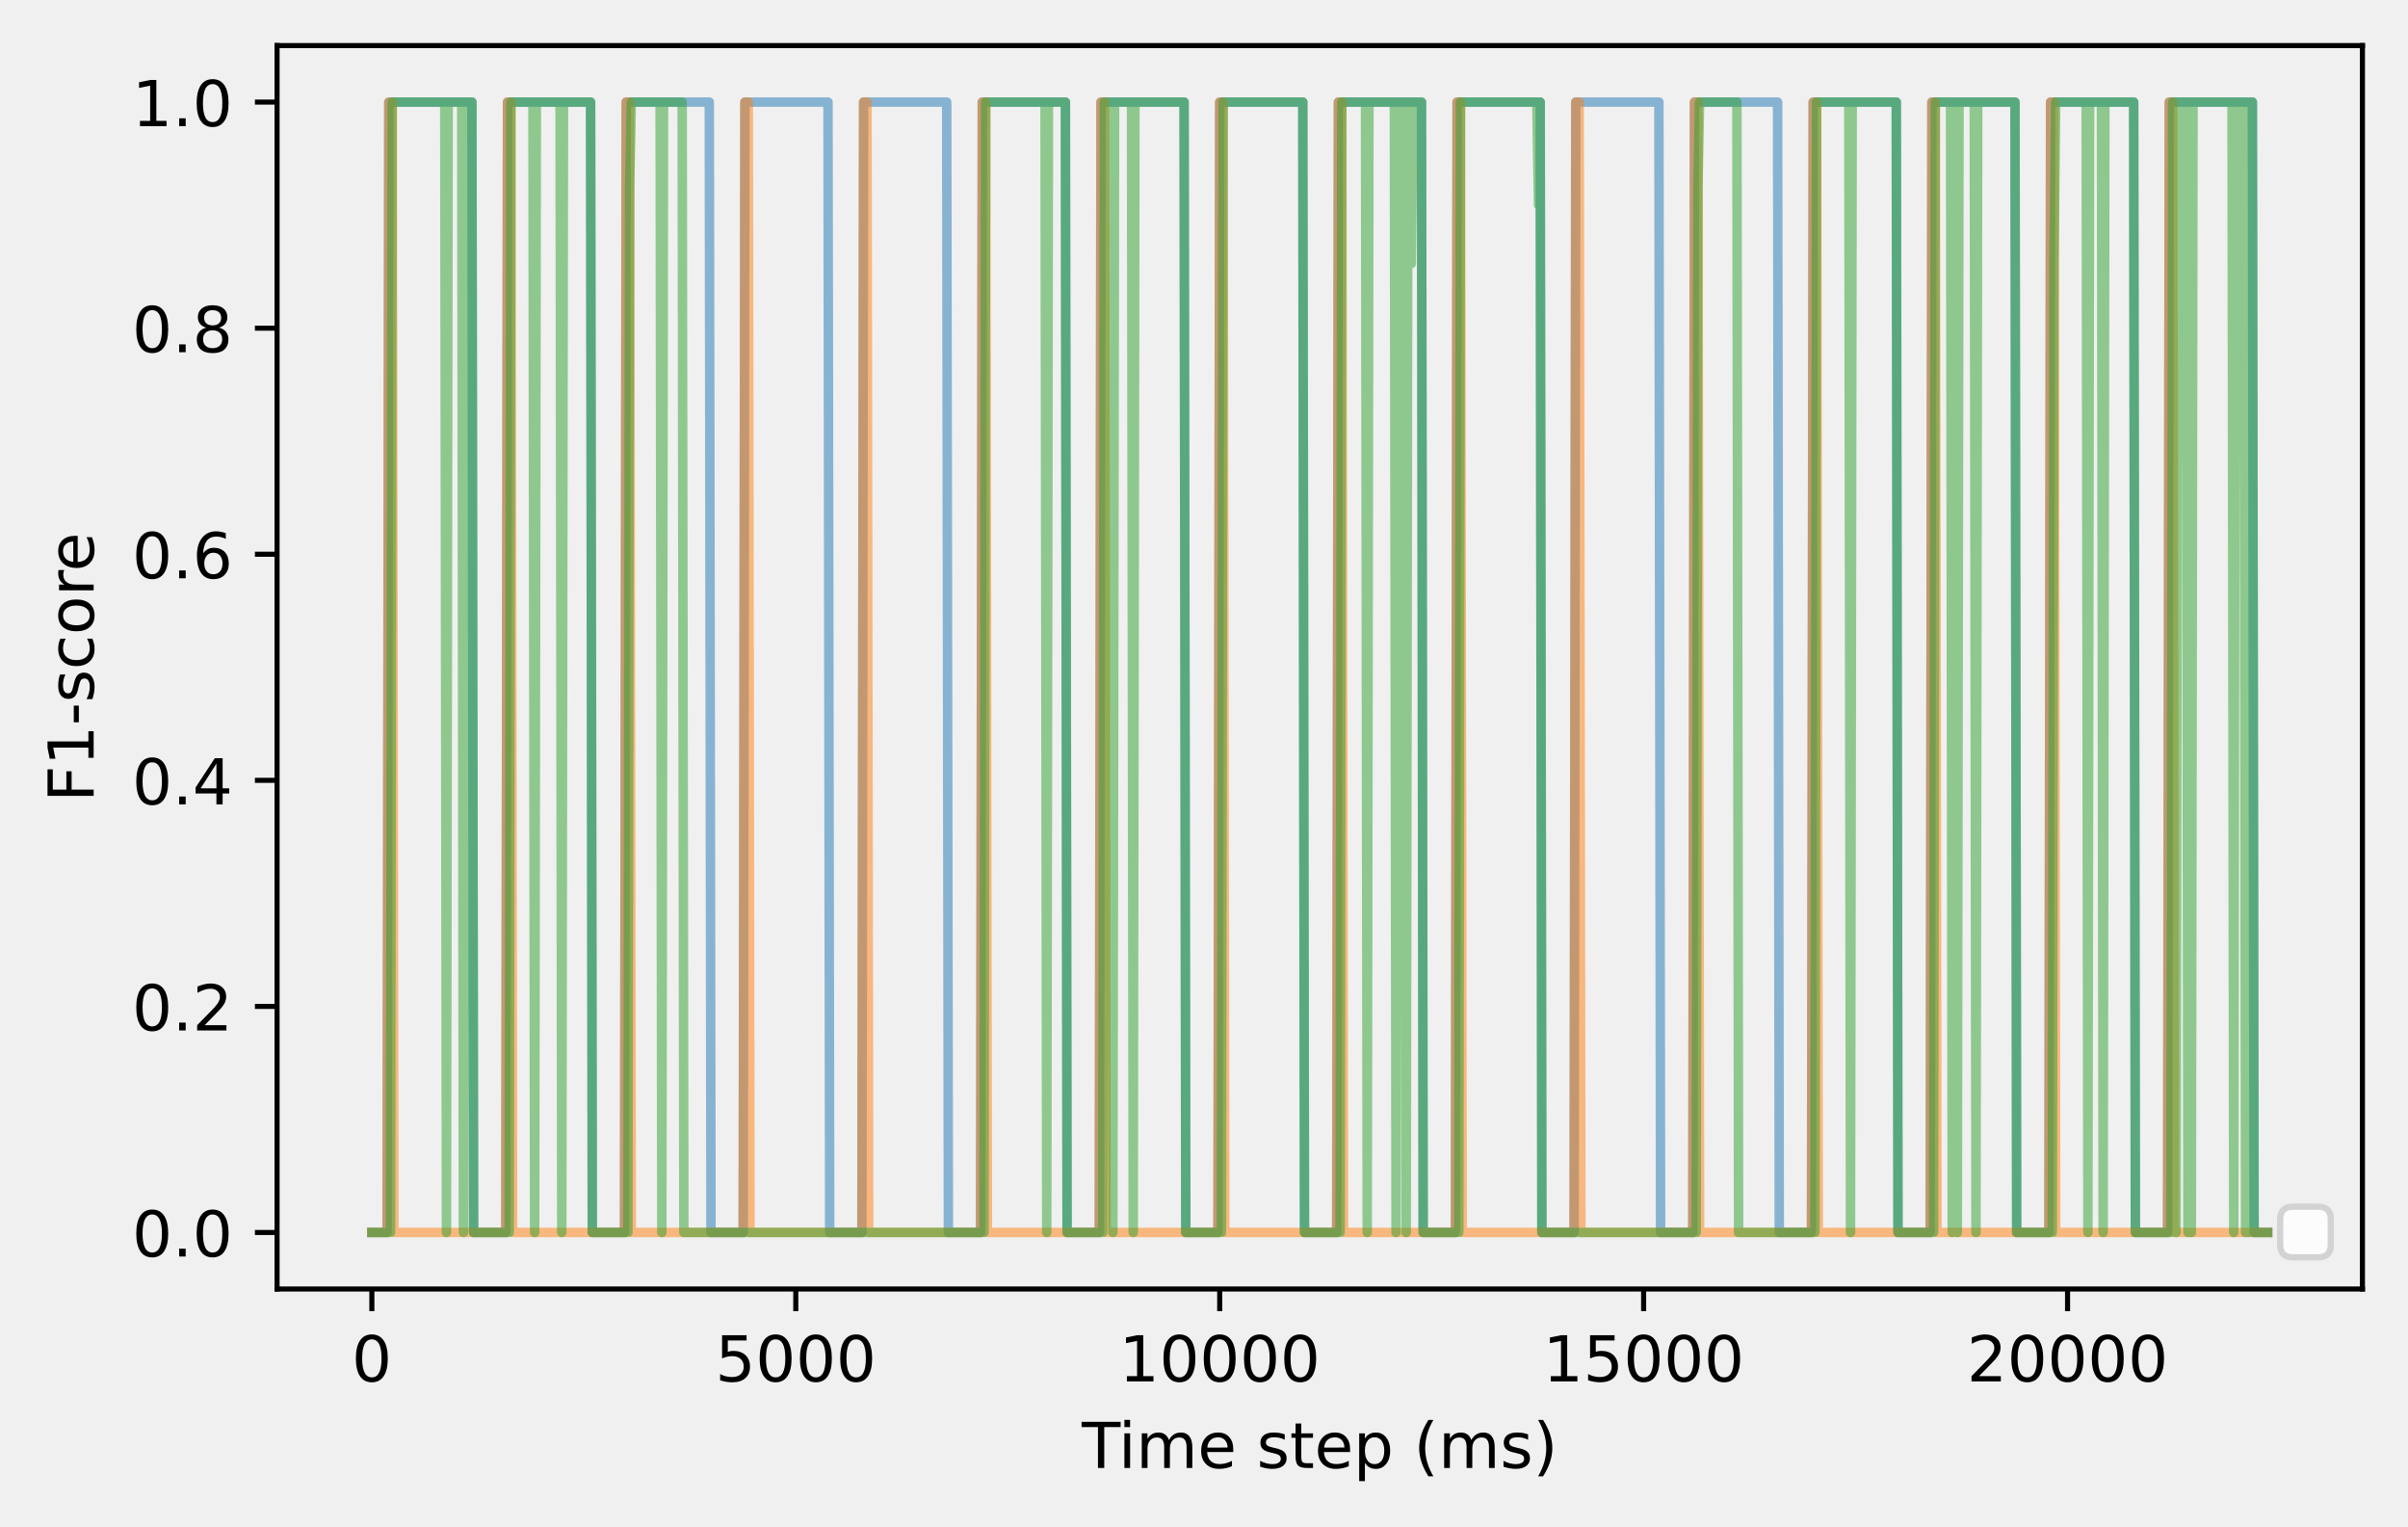
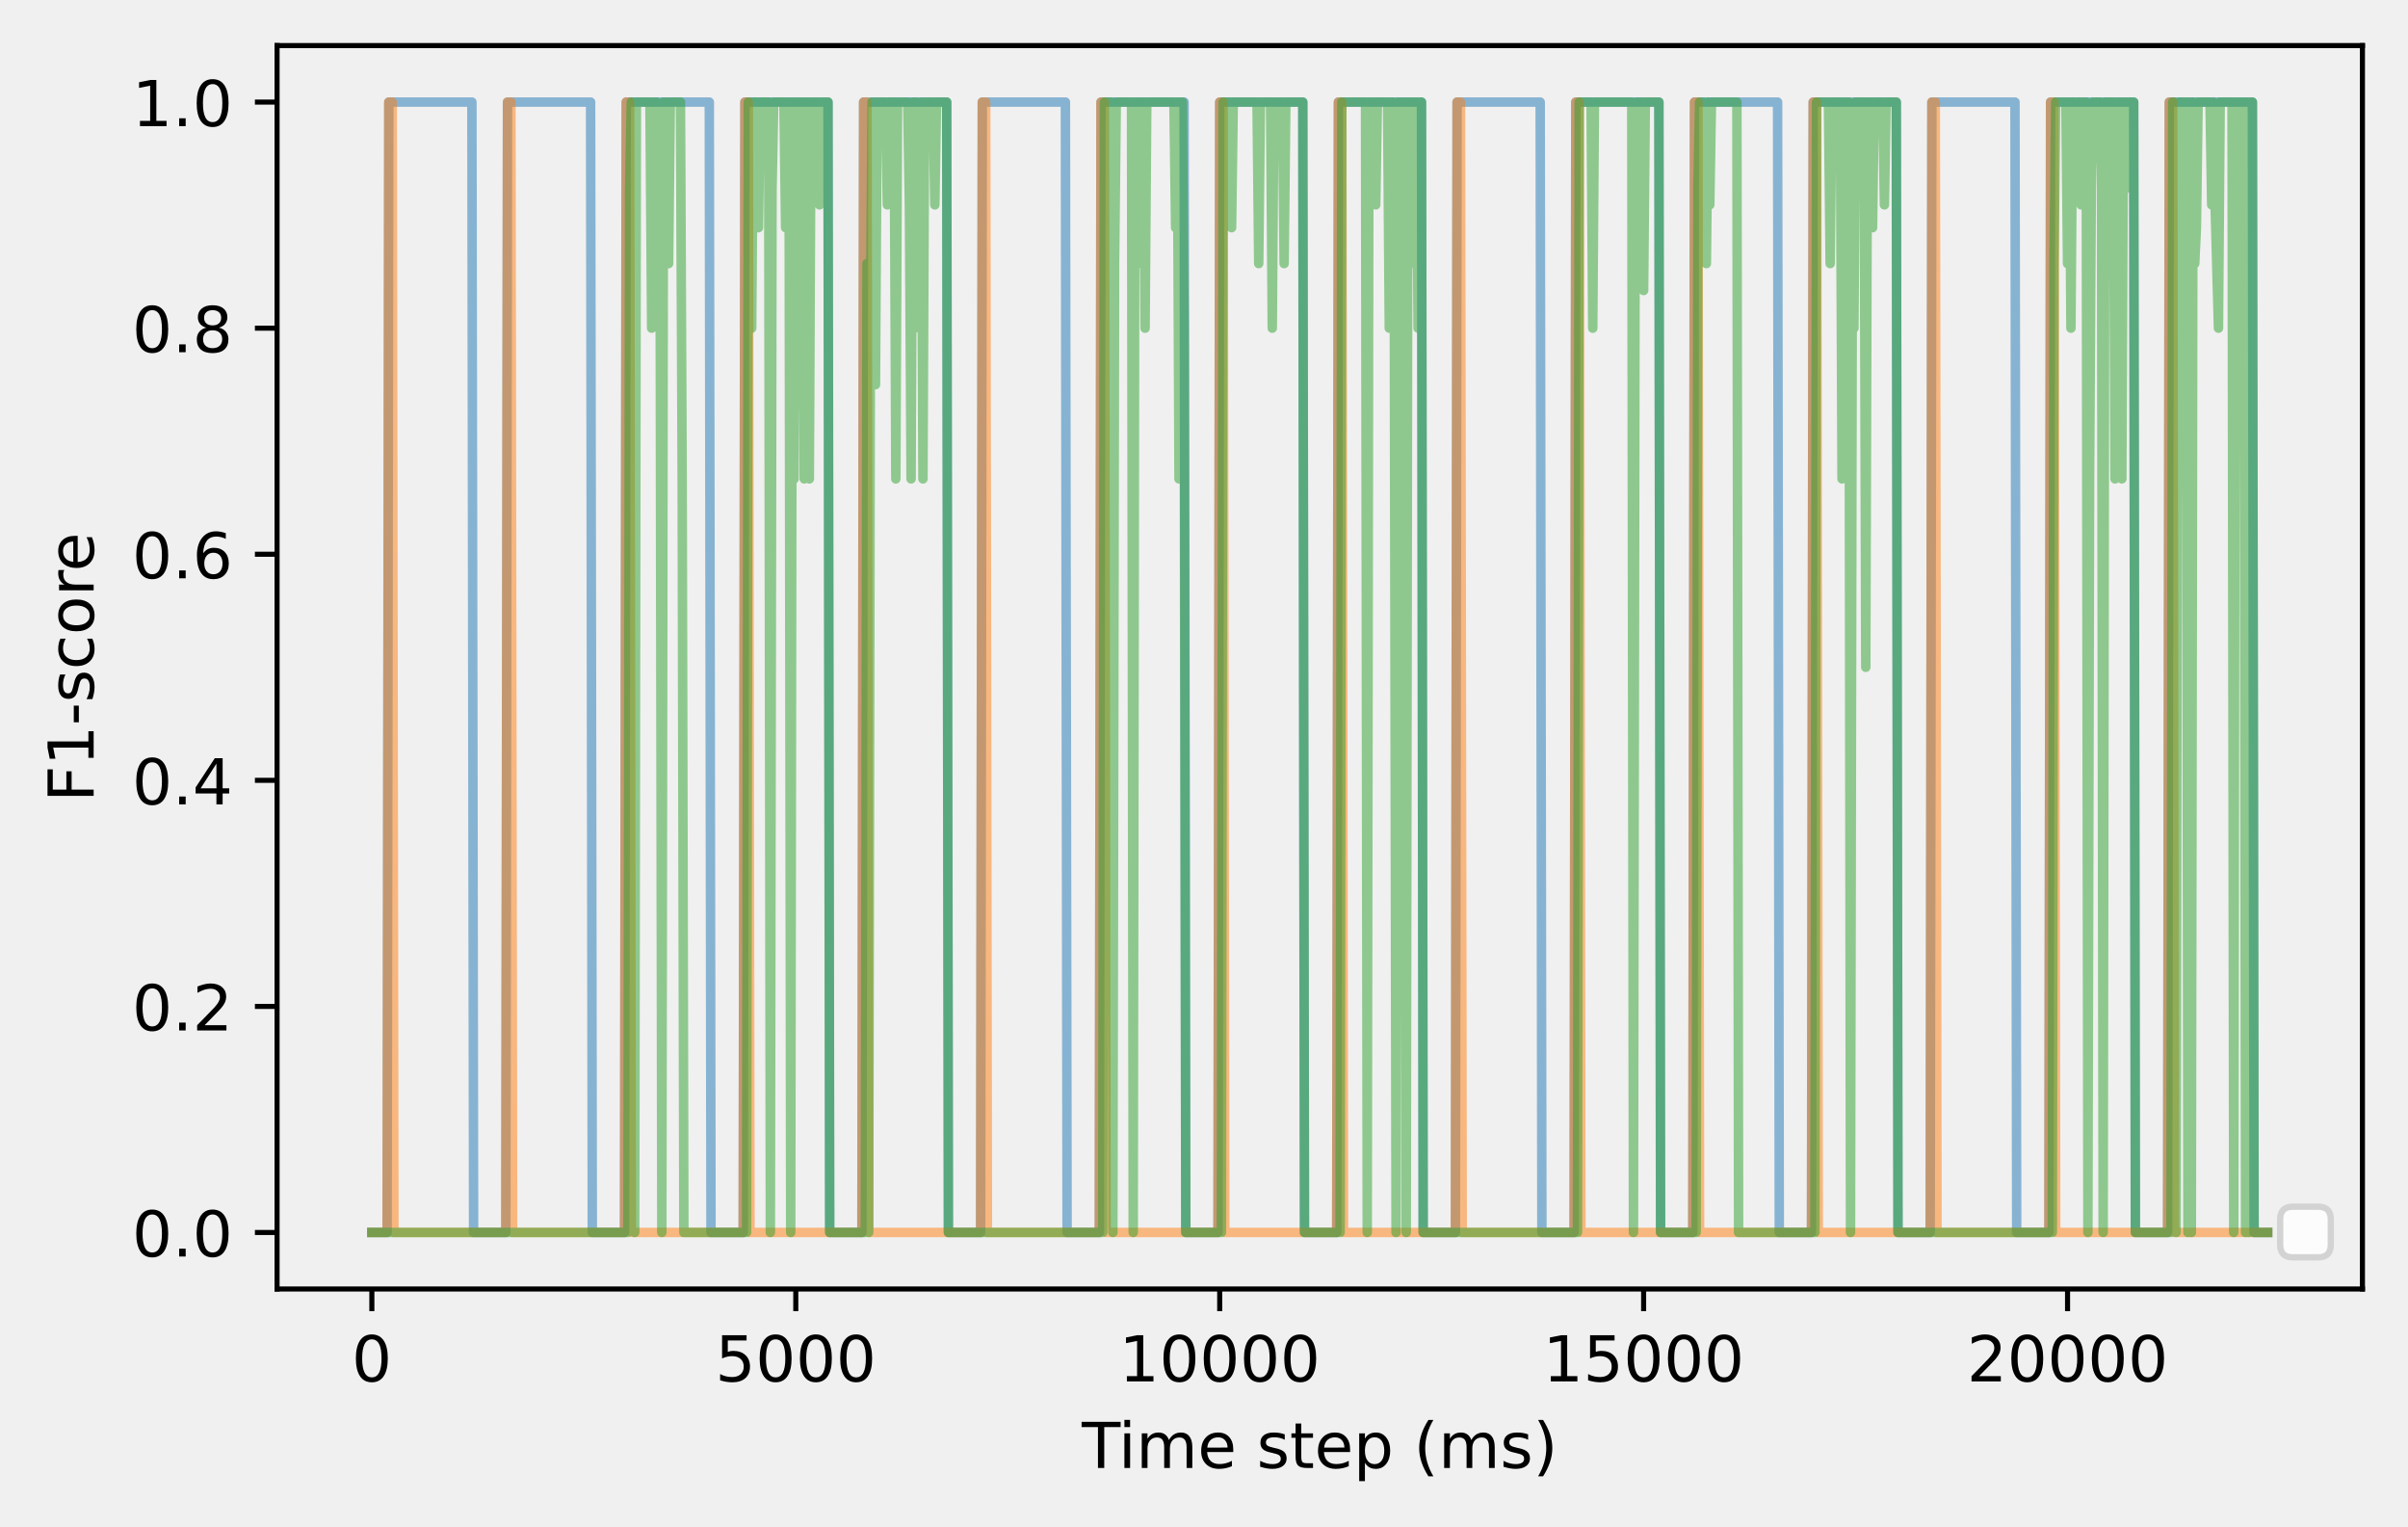
<svg xmlns="http://www.w3.org/2000/svg" xmlns:xlink="http://www.w3.org/1999/xlink" width="380.509pt" height="241.197pt" viewBox="0 0 380.509 241.197" version="1.1">
  <defs>
    <style type="text/css">*{stroke-linejoin: round; stroke-linecap: butt}</style>
  </defs>
  <g id="figure_1">
    <g id="patch_1">
      <path d="M 0 241.197  L 380.509 241.197  L 380.509 0  L 0 0  L 0 241.197  z " style="fill: none" />
    </g>
    <g id="axes_1">
      <g id="patch_2">
        <path d="M 43.781 203.641  L 373.309 203.641  L 373.309 7.2  L 43.781 7.2  L 43.781 203.641  z " style="fill: none" />
      </g>
      <g id="matplotlib.axis_1">
        <g id="xtick_1">
          <g id="line2d_1">
            <defs>
-               <path id="me3b0ccae02" d="M 0 0  L 0 3.5  " style="stroke: #000000; stroke-width: 0.8" />
-             </defs>
-             <g>
-               <use xlink:href="#me3b0ccae02" x="58.76" y="203.641" style="stroke: #000000; stroke-width: 0.8" />
+               <path id="m29eff1b828" d="M 0 0  L 0 3.5  " style="stroke: #000000; stroke-width: 0.8" />
+             </defs>
+             <g>
+               <use xlink:href="#m29eff1b828" x="58.76" y="203.641" style="stroke: #000000; stroke-width: 0.8" />
            </g>
          </g>
          <g id="text_1">
            <g transform="translate(55.57852 218.2394) scale(0.1 -0.1)">
              <defs>
                <path id="DejaVuSans-30" d="M 2034 4250  Q 1547 4250 1301 3770  Q 1056 3291 1056 2328  Q 1056 1369 1301 889  Q 1547 409 2034 409  Q 2525 409 2770 889  Q 3016 1369 3016 2328  Q 3016 3291 2770 3770  Q 2525 4250 2034 4250  z M 2034 4750  Q 2819 4750 3233 4129  Q 3647 3509 3647 2328  Q 3647 1150 3233 529  Q 2819 -91 2034 -91  Q 1250 -91 836 529  Q 422 1150 422 2328  Q 422 3509 836 4129  Q 1250 4750 2034 4750  z " transform="scale(0.015625)" />
              </defs>
              <use xlink:href="#DejaVuSans-30" />
            </g>
          </g>
        </g>
        <g id="xtick_2">
          <g id="line2d_2">
            <g>
-               <use xlink:href="#me3b0ccae02" x="125.748" y="203.641" style="stroke: #000000; stroke-width: 0.8" />
+               <use xlink:href="#m29eff1b828" x="125.748" y="203.641" style="stroke: #000000; stroke-width: 0.8" />
            </g>
          </g>
          <g id="text_2">
            <g transform="translate(113.0228 218.2394) scale(0.1 -0.1)">
              <defs>
                <path id="DejaVuSans-35" d="M 691 4666  L 3169 4666  L 3169 4134  L 1269 4134  L 1269 2991  Q 1406 3038 1543 3061  Q 1681 3084 1819 3084  Q 2600 3084 3056 2656  Q 3513 2228 3513 1497  Q 3513 744 3044 326  Q 2575 -91 1722 -91  Q 1428 -91 1123 -41  Q 819 9 494 109  L 494 744  Q 775 591 1075 516  Q 1375 441 1709 441  Q 2250 441 2565 725  Q 2881 1009 2881 1497  Q 2881 1984 2565 2268  Q 2250 2553 1709 2553  Q 1456 2553 1204 2497  Q 953 2441 691 2322  L 691 4666  z " transform="scale(0.015625)" />
              </defs>
              <use xlink:href="#DejaVuSans-35" />
              <use xlink:href="#DejaVuSans-30" transform="translate(63.62305 0)" />
              <use xlink:href="#DejaVuSans-30" transform="translate(127.2461 0)" />
              <use xlink:href="#DejaVuSans-30" transform="translate(190.8691 0)" />
            </g>
          </g>
        </g>
        <g id="xtick_3">
          <g id="line2d_3">
            <g>
-               <use xlink:href="#me3b0ccae02" x="192.736" y="203.641" style="stroke: #000000; stroke-width: 0.8" />
+               <use xlink:href="#m29eff1b828" x="192.736" y="203.641" style="stroke: #000000; stroke-width: 0.8" />
            </g>
          </g>
          <g id="text_3">
            <g transform="translate(176.8296 218.2394) scale(0.1 -0.1)">
              <defs>
                <path id="DejaVuSans-31" d="M 794 531  L 1825 531  L 1825 4091  L 703 3866  L 703 4441  L 1819 4666  L 2450 4666  L 2450 531  L 3481 531  L 3481 0  L 794 0  L 794 531  z " transform="scale(0.015625)" />
              </defs>
              <use xlink:href="#DejaVuSans-31" />
              <use xlink:href="#DejaVuSans-30" transform="translate(63.62305 0)" />
              <use xlink:href="#DejaVuSans-30" transform="translate(127.2461 0)" />
              <use xlink:href="#DejaVuSans-30" transform="translate(190.8691 0)" />
              <use xlink:href="#DejaVuSans-30" transform="translate(254.4922 0)" />
            </g>
          </g>
        </g>
        <g id="xtick_4">
          <g id="line2d_4">
            <g>
-               <use xlink:href="#me3b0ccae02" x="259.724" y="203.641" style="stroke: #000000; stroke-width: 0.8" />
+               <use xlink:href="#m29eff1b828" x="259.724" y="203.641" style="stroke: #000000; stroke-width: 0.8" />
            </g>
          </g>
          <g id="text_4">
            <g transform="translate(243.8176 218.2394) scale(0.1 -0.1)">
              <use xlink:href="#DejaVuSans-31" />
              <use xlink:href="#DejaVuSans-35" transform="translate(63.62305 0)" />
              <use xlink:href="#DejaVuSans-30" transform="translate(127.2461 0)" />
              <use xlink:href="#DejaVuSans-30" transform="translate(190.8691 0)" />
              <use xlink:href="#DejaVuSans-30" transform="translate(254.4922 0)" />
            </g>
          </g>
        </g>
        <g id="xtick_5">
          <g id="line2d_5">
            <g>
-               <use xlink:href="#me3b0ccae02" x="326.712" y="203.641" style="stroke: #000000; stroke-width: 0.8" />
+               <use xlink:href="#m29eff1b828" x="326.712" y="203.641" style="stroke: #000000; stroke-width: 0.8" />
            </g>
          </g>
          <g id="text_5">
            <g transform="translate(310.8057 218.2394) scale(0.1 -0.1)">
              <defs>
                <path id="DejaVuSans-32" d="M 1228 531  L 3431 531  L 3431 0  L 469 0  L 469 531  Q 828 903 1448 1529  Q 2069 2156 2228 2338  Q 2531 2678 2651 2914  Q 2772 3150 2772 3378  Q 2772 3750 2511 3984  Q 2250 4219 1831 4219  Q 1534 4219 1204 4116  Q 875 4013 500 3803  L 500 4441  Q 881 4594 1212 4672  Q 1544 4750 1819 4750  Q 2544 4750 2975 4387  Q 3406 4025 3406 3419  Q 3406 3131 3298 2873  Q 3191 2616 2906 2266  Q 2828 2175 2409 1742  Q 1991 1309 1228 531  z " transform="scale(0.015625)" />
              </defs>
              <use xlink:href="#DejaVuSans-32" />
              <use xlink:href="#DejaVuSans-30" transform="translate(63.62305 0)" />
              <use xlink:href="#DejaVuSans-30" transform="translate(127.2461 0)" />
              <use xlink:href="#DejaVuSans-30" transform="translate(190.8691 0)" />
              <use xlink:href="#DejaVuSans-30" transform="translate(254.4922 0)" />
            </g>
          </g>
        </g>
        <g id="text_6">
          <g transform="translate(170.9411 231.9175) scale(0.1 -0.1)">
            <defs>
              <path id="DejaVuSans-54" d="M -19 4666  L 3928 4666  L 3928 4134  L 2272 4134  L 2272 0  L 1638 0  L 1638 4134  L -19 4134  L -19 4666  z " transform="scale(0.015625)" />
              <path id="DejaVuSans-69" d="M 603 3500  L 1178 3500  L 1178 0  L 603 0  L 603 3500  z M 603 4863  L 1178 4863  L 1178 4134  L 603 4134  L 603 4863  z " transform="scale(0.015625)" />
              <path id="DejaVuSans-6d" d="M 3328 2828  Q 3544 3216 3844 3400  Q 4144 3584 4550 3584  Q 5097 3584 5394 3201  Q 5691 2819 5691 2113  L 5691 0  L 5113 0  L 5113 2094  Q 5113 2597 4934 2840  Q 4756 3084 4391 3084  Q 3944 3084 3684 2787  Q 3425 2491 3425 1978  L 3425 0  L 2847 0  L 2847 2094  Q 2847 2600 2669 2842  Q 2491 3084 2119 3084  Q 1678 3084 1418 2786  Q 1159 2488 1159 1978  L 1159 0  L 581 0  L 581 3500  L 1159 3500  L 1159 2956  Q 1356 3278 1631 3431  Q 1906 3584 2284 3584  Q 2666 3584 2933 3390  Q 3200 3197 3328 2828  z " transform="scale(0.015625)" />
              <path id="DejaVuSans-65" d="M 3597 1894  L 3597 1613  L 953 1613  Q 991 1019 1311 708  Q 1631 397 2203 397  Q 2534 397 2845 478  Q 3156 559 3463 722  L 3463 178  Q 3153 47 2828 -22  Q 2503 -91 2169 -91  Q 1331 -91 842 396  Q 353 884 353 1716  Q 353 2575 817 3079  Q 1281 3584 2069 3584  Q 2775 3584 3186 3129  Q 3597 2675 3597 1894  z M 3022 2063  Q 3016 2534 2758 2815  Q 2500 3097 2075 3097  Q 1594 3097 1305 2825  Q 1016 2553 972 2059  L 3022 2063  z " transform="scale(0.015625)" />
              <path id="DejaVuSans-20" transform="scale(0.015625)" />
              <path id="DejaVuSans-73" d="M 2834 3397  L 2834 2853  Q 2591 2978 2328 3040  Q 2066 3103 1784 3103  Q 1356 3103 1142 2972  Q 928 2841 928 2578  Q 928 2378 1081 2264  Q 1234 2150 1697 2047  L 1894 2003  Q 2506 1872 2764 1633  Q 3022 1394 3022 966  Q 3022 478 2636 193  Q 2250 -91 1575 -91  Q 1294 -91 989 -36  Q 684 19 347 128  L 347 722  Q 666 556 975 473  Q 1284 391 1588 391  Q 1994 391 2212 530  Q 2431 669 2431 922  Q 2431 1156 2273 1281  Q 2116 1406 1581 1522  L 1381 1569  Q 847 1681 609 1914  Q 372 2147 372 2553  Q 372 3047 722 3315  Q 1072 3584 1716 3584  Q 2034 3584 2315 3537  Q 2597 3491 2834 3397  z " transform="scale(0.015625)" />
              <path id="DejaVuSans-74" d="M 1172 4494  L 1172 3500  L 2356 3500  L 2356 3053  L 1172 3053  L 1172 1153  Q 1172 725 1289 603  Q 1406 481 1766 481  L 2356 481  L 2356 0  L 1766 0  Q 1100 0 847 248  Q 594 497 594 1153  L 594 3053  L 172 3053  L 172 3500  L 594 3500  L 594 4494  L 1172 4494  z " transform="scale(0.015625)" />
              <path id="DejaVuSans-70" d="M 1159 525  L 1159 -1331  L 581 -1331  L 581 3500  L 1159 3500  L 1159 2969  Q 1341 3281 1617 3432  Q 1894 3584 2278 3584  Q 2916 3584 3314 3078  Q 3713 2572 3713 1747  Q 3713 922 3314 415  Q 2916 -91 2278 -91  Q 1894 -91 1617 61  Q 1341 213 1159 525  z M 3116 1747  Q 3116 2381 2855 2742  Q 2594 3103 2138 3103  Q 1681 3103 1420 2742  Q 1159 2381 1159 1747  Q 1159 1113 1420 752  Q 1681 391 2138 391  Q 2594 391 2855 752  Q 3116 1113 3116 1747  z " transform="scale(0.015625)" />
              <path id="DejaVuSans-28" d="M 1984 4856  Q 1566 4138 1362 3434  Q 1159 2731 1159 2009  Q 1159 1288 1364 580  Q 1569 -128 1984 -844  L 1484 -844  Q 1016 -109 783 600  Q 550 1309 550 2009  Q 550 2706 781 3412  Q 1013 4119 1484 4856  L 1984 4856  z " transform="scale(0.015625)" />
              <path id="DejaVuSans-29" d="M 513 4856  L 1013 4856  Q 1481 4119 1714 3412  Q 1947 2706 1947 2009  Q 1947 1309 1714 600  Q 1481 -109 1013 -844  L 513 -844  Q 928 -128 1133 580  Q 1338 1288 1338 2009  Q 1338 2731 1133 3434  Q 928 4138 513 4856  z " transform="scale(0.015625)" />
            </defs>
            <use xlink:href="#DejaVuSans-54" />
            <use xlink:href="#DejaVuSans-69" transform="translate(57.95898 0)" />
            <use xlink:href="#DejaVuSans-6d" transform="translate(85.74219 0)" />
            <use xlink:href="#DejaVuSans-65" transform="translate(183.1543 0)" />
            <use xlink:href="#DejaVuSans-20" transform="translate(244.6777 0)" />
            <use xlink:href="#DejaVuSans-73" transform="translate(276.4648 0)" />
            <use xlink:href="#DejaVuSans-74" transform="translate(328.5645 0)" />
            <use xlink:href="#DejaVuSans-65" transform="translate(367.7734 0)" />
            <use xlink:href="#DejaVuSans-70" transform="translate(429.2969 0)" />
            <use xlink:href="#DejaVuSans-20" transform="translate(492.7734 0)" />
            <use xlink:href="#DejaVuSans-28" transform="translate(524.5605 0)" />
            <use xlink:href="#DejaVuSans-6d" transform="translate(563.5742 0)" />
            <use xlink:href="#DejaVuSans-73" transform="translate(660.9863 0)" />
            <use xlink:href="#DejaVuSans-29" transform="translate(713.0859 0)" />
          </g>
        </g>
      </g>
      <g id="matplotlib.axis_2">
        <g id="ytick_1">
          <g id="line2d_6">
            <defs>
-               <path id="m2c8069a65f" d="M 0 0  L -3.5 0  " style="stroke: #000000; stroke-width: 0.8" />
-             </defs>
-             <g>
-               <use xlink:href="#m2c8069a65f" x="43.781" y="194.712" style="stroke: #000000; stroke-width: 0.8" />
+               <path id="m947a401675" d="M 0 0  L -3.5 0  " style="stroke: #000000; stroke-width: 0.8" />
+             </defs>
+             <g>
+               <use xlink:href="#m947a401675" x="43.781" y="194.712" style="stroke: #000000; stroke-width: 0.8" />
            </g>
          </g>
          <g id="text_7">
            <g transform="translate(20.87813 198.511) scale(0.1 -0.1)">
              <defs>
                <path id="DejaVuSans-2e" d="M 684 794  L 1344 794  L 1344 0  L 684 0  L 684 794  z " transform="scale(0.015625)" />
              </defs>
              <use xlink:href="#DejaVuSans-30" />
              <use xlink:href="#DejaVuSans-2e" transform="translate(63.62305 0)" />
              <use xlink:href="#DejaVuSans-30" transform="translate(95.41016 0)" />
            </g>
          </g>
        </g>
        <g id="ytick_2">
          <g id="line2d_7">
            <g>
-               <use xlink:href="#m2c8069a65f" x="43.781" y="158.995" style="stroke: #000000; stroke-width: 0.8" />
+               <use xlink:href="#m947a401675" x="43.781" y="158.995" style="stroke: #000000; stroke-width: 0.8" />
            </g>
          </g>
          <g id="text_8">
            <g transform="translate(20.87813 162.7945) scale(0.1 -0.1)">
              <use xlink:href="#DejaVuSans-30" />
              <use xlink:href="#DejaVuSans-2e" transform="translate(63.62305 0)" />
              <use xlink:href="#DejaVuSans-32" transform="translate(95.41016 0)" />
            </g>
          </g>
        </g>
        <g id="ytick_3">
          <g id="line2d_8">
            <g>
-               <use xlink:href="#m2c8069a65f" x="43.781" y="123.279" style="stroke: #000000; stroke-width: 0.8" />
+               <use xlink:href="#m947a401675" x="43.781" y="123.279" style="stroke: #000000; stroke-width: 0.8" />
            </g>
          </g>
          <g id="text_9">
            <g transform="translate(20.87813 127.078) scale(0.1 -0.1)">
              <defs>
                <path id="DejaVuSans-34" d="M 2419 4116  L 825 1625  L 2419 1625  L 2419 4116  z M 2253 4666  L 3047 4666  L 3047 1625  L 3713 1625  L 3713 1100  L 3047 1100  L 3047 0  L 2419 0  L 2419 1100  L 313 1100  L 313 1709  L 2253 4666  z " transform="scale(0.015625)" />
              </defs>
              <use xlink:href="#DejaVuSans-30" />
              <use xlink:href="#DejaVuSans-2e" transform="translate(63.62305 0)" />
              <use xlink:href="#DejaVuSans-34" transform="translate(95.41016 0)" />
            </g>
          </g>
        </g>
        <g id="ytick_4">
          <g id="line2d_9">
            <g>
-               <use xlink:href="#m2c8069a65f" x="43.781" y="87.562" style="stroke: #000000; stroke-width: 0.8" />
+               <use xlink:href="#m947a401675" x="43.781" y="87.562" style="stroke: #000000; stroke-width: 0.8" />
            </g>
          </g>
          <g id="text_10">
            <g transform="translate(20.87813 91.36142) scale(0.1 -0.1)">
              <defs>
                <path id="DejaVuSans-36" d="M 2113 2584  Q 1688 2584 1439 2293  Q 1191 2003 1191 1497  Q 1191 994 1439 701  Q 1688 409 2113 409  Q 2538 409 2786 701  Q 3034 994 3034 1497  Q 3034 2003 2786 2293  Q 2538 2584 2113 2584  z M 3366 4563  L 3366 3988  Q 3128 4100 2886 4159  Q 2644 4219 2406 4219  Q 1781 4219 1451 3797  Q 1122 3375 1075 2522  Q 1259 2794 1537 2939  Q 1816 3084 2150 3084  Q 2853 3084 3261 2657  Q 3669 2231 3669 1497  Q 3669 778 3244 343  Q 2819 -91 2113 -91  Q 1303 -91 875 529  Q 447 1150 447 2328  Q 447 3434 972 4092  Q 1497 4750 2381 4750  Q 2619 4750 2861 4703  Q 3103 4656 3366 4563  z " transform="scale(0.015625)" />
              </defs>
              <use xlink:href="#DejaVuSans-30" />
              <use xlink:href="#DejaVuSans-2e" transform="translate(63.62305 0)" />
              <use xlink:href="#DejaVuSans-36" transform="translate(95.41016 0)" />
            </g>
          </g>
        </g>
        <g id="ytick_5">
          <g id="line2d_10">
            <g>
-               <use xlink:href="#m2c8069a65f" x="43.781" y="51.846" style="stroke: #000000; stroke-width: 0.8" />
+               <use xlink:href="#m947a401675" x="43.781" y="51.846" style="stroke: #000000; stroke-width: 0.8" />
            </g>
          </g>
          <g id="text_11">
            <g transform="translate(20.87813 55.64489) scale(0.1 -0.1)">
              <defs>
                <path id="DejaVuSans-38" d="M 2034 2216  Q 1584 2216 1326 1975  Q 1069 1734 1069 1313  Q 1069 891 1326 650  Q 1584 409 2034 409  Q 2484 409 2743 651  Q 3003 894 3003 1313  Q 3003 1734 2745 1975  Q 2488 2216 2034 2216  z M 1403 2484  Q 997 2584 770 2862  Q 544 3141 544 3541  Q 544 4100 942 4425  Q 1341 4750 2034 4750  Q 2731 4750 3128 4425  Q 3525 4100 3525 3541  Q 3525 3141 3298 2862  Q 3072 2584 2669 2484  Q 3125 2378 3379 2068  Q 3634 1759 3634 1313  Q 3634 634 3220 271  Q 2806 -91 2034 -91  Q 1263 -91 848 271  Q 434 634 434 1313  Q 434 1759 690 2068  Q 947 2378 1403 2484  z M 1172 3481  Q 1172 3119 1398 2916  Q 1625 2713 2034 2713  Q 2441 2713 2670 2916  Q 2900 3119 2900 3481  Q 2900 3844 2670 4047  Q 2441 4250 2034 4250  Q 1625 4250 1398 4047  Q 1172 3844 1172 3481  z " transform="scale(0.015625)" />
              </defs>
              <use xlink:href="#DejaVuSans-30" />
              <use xlink:href="#DejaVuSans-2e" transform="translate(63.62305 0)" />
              <use xlink:href="#DejaVuSans-38" transform="translate(95.41016 0)" />
            </g>
          </g>
        </g>
        <g id="ytick_6">
          <g id="line2d_11">
            <g>
-               <use xlink:href="#m2c8069a65f" x="43.781" y="16.129" style="stroke: #000000; stroke-width: 0.8" />
+               <use xlink:href="#m947a401675" x="43.781" y="16.129" style="stroke: #000000; stroke-width: 0.8" />
            </g>
          </g>
          <g id="text_12">
            <g transform="translate(20.87813 19.92835) scale(0.1 -0.1)">
              <use xlink:href="#DejaVuSans-31" />
              <use xlink:href="#DejaVuSans-2e" transform="translate(63.62305 0)" />
              <use xlink:href="#DejaVuSans-30" transform="translate(95.41016 0)" />
            </g>
          </g>
        </g>
        <g id="text_13">
          <g transform="translate(14.79844 126.7142) rotate(-90) scale(0.1 -0.1)">
            <defs>
              <path id="DejaVuSans-46" d="M 628 4666  L 3309 4666  L 3309 4134  L 1259 4134  L 1259 2759  L 3109 2759  L 3109 2228  L 1259 2228  L 1259 0  L 628 0  L 628 4666  z " transform="scale(0.015625)" />
              <path id="DejaVuSans-2d" d="M 313 2009  L 1997 2009  L 1997 1497  L 313 1497  L 313 2009  z " transform="scale(0.015625)" />
              <path id="DejaVuSans-63" d="M 3122 3366  L 3122 2828  Q 2878 2963 2633 3030  Q 2388 3097 2138 3097  Q 1578 3097 1268 2742  Q 959 2388 959 1747  Q 959 1106 1268 751  Q 1578 397 2138 397  Q 2388 397 2633 464  Q 2878 531 3122 666  L 3122 134  Q 2881 22 2623 -34  Q 2366 -91 2075 -91  Q 1284 -91 818 406  Q 353 903 353 1747  Q 353 2603 823 3093  Q 1294 3584 2113 3584  Q 2378 3584 2631 3529  Q 2884 3475 3122 3366  z " transform="scale(0.015625)" />
              <path id="DejaVuSans-6f" d="M 1959 3097  Q 1497 3097 1228 2736  Q 959 2375 959 1747  Q 959 1119 1226 758  Q 1494 397 1959 397  Q 2419 397 2687 759  Q 2956 1122 2956 1747  Q 2956 2369 2687 2733  Q 2419 3097 1959 3097  z M 1959 3584  Q 2709 3584 3137 3096  Q 3566 2609 3566 1747  Q 3566 888 3137 398  Q 2709 -91 1959 -91  Q 1206 -91 779 398  Q 353 888 353 1747  Q 353 2609 779 3096  Q 1206 3584 1959 3584  z " transform="scale(0.015625)" />
              <path id="DejaVuSans-72" d="M 2631 2963  Q 2534 3019 2420 3045  Q 2306 3072 2169 3072  Q 1681 3072 1420 2755  Q 1159 2438 1159 1844  L 1159 0  L 581 0  L 581 3500  L 1159 3500  L 1159 2956  Q 1341 3275 1631 3429  Q 1922 3584 2338 3584  Q 2397 3584 2469 3576  Q 2541 3569 2628 3553  L 2631 2963  z " transform="scale(0.015625)" />
            </defs>
            <use xlink:href="#DejaVuSans-46" />
            <use xlink:href="#DejaVuSans-31" transform="translate(57.51953 0)" />
            <use xlink:href="#DejaVuSans-2d" transform="translate(121.1426 0)" />
            <use xlink:href="#DejaVuSans-73" transform="translate(157.2266 0)" />
            <use xlink:href="#DejaVuSans-63" transform="translate(209.3262 0)" />
            <use xlink:href="#DejaVuSans-6f" transform="translate(264.3066 0)" />
            <use xlink:href="#DejaVuSans-72" transform="translate(325.4883 0)" />
            <use xlink:href="#DejaVuSans-65" transform="translate(364.3516 0)" />
          </g>
        </g>
      </g>
      <g id="line2d_12">
-         <path d="M 58.76 194.712  L 61.171 194.712  L 61.439 16.129  L 74.569 16.129  L 74.837 194.712  L 79.928 194.712  L 80.196 16.129  L 93.326 16.129  L 93.594 194.712  L 98.685 194.712  L 98.953 16.129  L 112.082 16.129  L 112.35 194.712  L 117.441 194.712  L 117.709 16.129  L 130.839 16.129  L 131.107 194.712  L 136.198 194.712  L 136.466 16.129  L 149.596 16.129  L 149.864 194.712  L 154.955 194.712  L 155.223 16.129  L 168.352 16.129  L 168.62 194.712  L 173.711 194.712  L 173.979 16.129  L 187.109 16.129  L 187.377 194.712  L 192.468 194.712  L 192.736 16.129  L 205.866 16.129  L 206.133 194.712  L 211.225 194.712  L 211.493 16.129  L 224.622 16.129  L 224.89 194.712  L 229.981 194.712  L 230.249 16.129  L 243.379 16.129  L 243.647 194.712  L 248.738 194.712  L 249.006 16.129  L 262.135 16.129  L 262.403 194.712  L 267.495 194.712  L 267.762 16.129  L 280.892 16.129  L 281.16 194.712  L 286.251 194.712  L 286.519 16.129  L 299.649 16.129  L 299.917 194.712  L 305.008 194.712  L 305.276 16.129  L 318.405 16.129  L 318.673 194.712  L 323.764 194.712  L 324.032 16.129  L 337.162 16.129  L 337.43 194.712  L 342.521 194.712  L 342.789 16.129  L 355.919 16.129  L 356.187 194.712  L 358.33 194.712  L 358.33 194.712  " clip-path="url(#p4766d5ca3e)" style="fill: none; stroke: #1f77b4; stroke-opacity: 0.5; stroke-width: 1.5; stroke-linecap: square" />
+         <path d="M 58.76 194.712  L 61.171 194.712  L 61.439 16.129  L 74.569 16.129  L 74.837 194.712  L 79.928 194.712  L 80.196 16.129  L 93.326 16.129  L 93.594 194.712  L 98.685 194.712  L 98.953 16.129  L 112.082 16.129  L 112.35 194.712  L 117.441 194.712  L 117.709 16.129  L 130.839 16.129  L 131.107 194.712  L 136.198 194.712  L 136.466 16.129  L 149.596 16.129  L 149.864 194.712  L 154.955 194.712  L 155.223 16.129  L 168.352 16.129  L 168.62 194.712  L 173.711 194.712  L 173.979 16.129  L 187.109 16.129  L 187.377 194.712  L 192.468 194.712  L 192.736 16.129  L 205.866 16.129  L 206.133 194.712  L 211.225 194.712  L 211.493 16.129  L 224.622 16.129  L 224.89 194.712  L 229.981 194.712  L 230.249 16.129  L 243.379 16.129  L 243.647 194.712  L 248.738 194.712  L 249.006 16.129  L 262.135 16.129  L 262.403 194.712  L 267.495 194.712  L 267.762 16.129  L 280.892 16.129  L 281.16 194.712  L 286.251 194.712  L 286.519 16.129  L 299.649 16.129  L 299.917 194.712  L 305.008 194.712  L 305.276 16.129  L 318.405 16.129  L 318.673 194.712  L 323.764 194.712  L 324.032 16.129  L 337.162 16.129  L 337.43 194.712  L 342.521 194.712  L 342.789 16.129  L 355.919 16.129  L 356.187 194.712  L 358.33 194.712  L 358.33 194.712  " clip-path="url(#pcc586b277a)" style="fill: none; stroke: #1f77b4; stroke-opacity: 0.5; stroke-width: 1.5; stroke-linecap: square" />
      </g>
      <g id="line2d_13">
-         <path d="M 58.76 194.712  L 61.171 194.712  L 61.439 16.129  L 61.975 16.129  L 62.243 194.712  L 79.928 194.712  L 80.196 16.129  L 80.732 16.129  L 81 194.712  L 98.685 194.712  L 98.953 16.129  L 99.489 16.129  L 99.756 194.712  L 117.441 194.712  L 117.709 16.129  L 118.245 16.129  L 118.513 194.712  L 136.198 194.712  L 136.466 16.129  L 137.002 16.129  L 137.27 194.712  L 154.955 194.712  L 155.223 16.129  L 155.758 16.129  L 156.026 194.712  L 173.711 194.712  L 173.979 16.129  L 174.515 16.129  L 174.783 194.712  L 192.468 194.712  L 192.736 16.129  L 193.272 16.129  L 193.54 194.712  L 211.225 194.712  L 211.493 16.129  L 212.028 16.129  L 212.296 194.712  L 229.981 194.712  L 230.249 16.129  L 230.785 16.129  L 231.053 194.712  L 248.738 194.712  L 249.006 16.129  L 249.542 16.129  L 249.81 194.712  L 267.495 194.712  L 267.762 16.129  L 268.298 16.129  L 268.566 194.712  L 286.251 194.712  L 286.519 16.129  L 287.055 16.129  L 287.323 194.712  L 305.008 194.712  L 305.276 16.129  L 305.812 16.129  L 306.08 194.712  L 323.764 194.712  L 324.032 16.129  L 324.568 16.129  L 324.836 194.712  L 342.521 194.712  L 342.789 16.129  L 343.325 16.129  L 343.593 194.712  L 358.33 194.712  L 358.33 194.712  " clip-path="url(#p4766d5ca3e)" style="fill: none; stroke: #ff7f0e; stroke-opacity: 0.5; stroke-width: 1.5; stroke-linecap: square" />
+         <path d="M 58.76 194.712  L 61.171 194.712  L 61.439 16.129  L 61.975 16.129  L 62.243 194.712  L 79.928 194.712  L 80.196 16.129  L 80.732 16.129  L 81 194.712  L 98.685 194.712  L 98.953 16.129  L 99.489 16.129  L 99.756 194.712  L 117.441 194.712  L 117.709 16.129  L 118.245 16.129  L 118.513 194.712  L 136.198 194.712  L 136.466 16.129  L 137.002 16.129  L 137.27 194.712  L 154.955 194.712  L 155.223 16.129  L 155.758 16.129  L 156.026 194.712  L 173.711 194.712  L 173.979 16.129  L 174.515 16.129  L 174.783 194.712  L 192.468 194.712  L 192.736 16.129  L 193.272 16.129  L 193.54 194.712  L 211.225 194.712  L 211.493 16.129  L 212.028 16.129  L 212.296 194.712  L 229.981 194.712  L 230.249 16.129  L 230.785 16.129  L 231.053 194.712  L 248.738 194.712  L 249.006 16.129  L 249.542 16.129  L 249.81 194.712  L 267.495 194.712  L 267.762 16.129  L 268.298 16.129  L 268.566 194.712  L 286.251 194.712  L 286.519 16.129  L 287.055 16.129  L 287.323 194.712  L 305.008 194.712  L 305.276 16.129  L 305.812 16.129  L 306.08 194.712  L 323.764 194.712  L 324.032 16.129  L 324.568 16.129  L 324.836 194.712  L 342.521 194.712  L 342.789 16.129  L 343.325 16.129  L 343.593 194.712  L 358.33 194.712  L 358.33 194.712  " clip-path="url(#pcc586b277a)" style="fill: none; stroke: #ff7f0e; stroke-opacity: 0.5; stroke-width: 1.5; stroke-linecap: square" />
      </g>
      <g id="line2d_14">
-         <path d="M 58.76 194.712  L 61.707 194.712  L 61.975 16.129  L 70.282 16.129  L 70.55 194.712  L 70.818 16.129  L 72.961 16.129  L 73.229 194.712  L 73.497 16.129  L 74.569 16.129  L 74.837 194.712  L 80.464 194.712  L 80.732 16.129  L 84.215 16.129  L 84.483 194.712  L 84.751 16.129  L 88.502 16.129  L 88.77 194.712  L 89.038 16.129  L 93.326 16.129  L 93.594 194.712  L 99.221 194.712  L 99.489 29.866  L 99.756 16.129  L 104.312 16.129  L 104.58 194.712  L 104.848 16.129  L 107.795 16.129  L 108.063 194.712  L 155.491 194.712  L 155.758 16.129  L 165.137 16.129  L 165.405 194.712  L 165.673 16.129  L 168.352 16.129  L 168.62 194.712  L 174.247 194.712  L 174.515 16.129  L 175.587 16.129  L 175.855 194.712  L 176.123 16.129  L 178.802 16.129  L 179.07 194.712  L 179.338 16.129  L 187.109 16.129  L 187.377 194.712  L 193.004 194.712  L 193.272 16.129  L 205.866 16.129  L 206.133 194.712  L 211.76 194.712  L 212.028 16.129  L 215.78 16.129  L 216.048 194.712  L 216.316 16.129  L 220.335 16.129  L 220.603 194.712  L 220.871 16.129  L 221.943 16.129  L 222.211 194.712  L 222.479 16.129  L 222.746 16.129  L 223.014 41.641  L 223.282 16.129  L 224.622 16.129  L 224.89 194.712  L 230.517 194.712  L 230.785 16.129  L 242.843 16.129  L 243.111 32.364  L 243.379 16.129  L 243.647 194.712  L 268.03 194.712  L 268.298 29.866  L 268.566 16.129  L 274.461 16.129  L 274.729 194.712  L 286.787 194.712  L 287.055 16.129  L 292.146 16.129  L 292.414 194.712  L 292.682 16.129  L 299.649 16.129  L 299.917 194.712  L 305.544 194.712  L 305.812 16.129  L 308.223 16.129  L 308.491 194.712  L 308.759 16.129  L 309.027 16.129  L 309.295 194.712  L 309.563 16.129  L 311.975 16.129  L 312.243 194.712  L 312.51 16.129  L 318.405 16.129  L 318.673 194.712  L 324.3 194.712  L 324.568 41.641  L 324.836 16.129  L 329.659 16.129  L 329.927 194.712  L 330.195 16.129  L 332.071 16.129  L 332.339 194.712  L 332.607 16.129  L 337.162 16.129  L 337.43 194.712  L 343.057 194.712  L 343.325 16.129  L 343.593 16.129  L 343.861 194.712  L 344.129 16.129  L 345.469 16.129  L 345.737 194.712  L 346.004 16.129  L 346.272 194.712  L 346.54 16.129  L 352.703 16.129  L 352.971 194.712  L 353.239 16.129  L 354.579 16.129  L 354.847 194.712  L 355.115 16.129  L 355.383 194.712  L 355.651 16.129  L 355.919 16.129  L 356.187 194.712  L 358.33 194.712  L 358.33 194.712  " clip-path="url(#p4766d5ca3e)" style="fill: none; stroke: #2ca02c; stroke-opacity: 0.5; stroke-width: 1.5; stroke-linecap: square" />
+         <path d="M 58.76 194.712  L 99.221 194.712  L 99.489 29.866  L 99.756 16.129  L 100.024 16.129  L 100.292 194.712  L 100.56 16.129  L 102.704 16.129  L 102.972 51.846  L 103.24 16.129  L 103.776 16.129  L 104.044 51.846  L 104.312 41.641  L 104.58 194.712  L 104.848 16.129  L 105.383 16.129  L 105.651 41.641  L 105.919 16.129  L 107.527 16.129  L 107.795 75.657  L 108.063 194.712  L 117.977 194.712  L 118.245 16.129  L 118.513 16.129  L 118.781 51.846  L 119.049 16.129  L 119.585 16.129  L 119.853 35.972  L 120.121 16.129  L 121.461 16.129  L 121.729 194.712  L 121.996 29.866  L 122.264 16.129  L 123.872 16.129  L 124.14 35.972  L 124.408 16.129  L 124.676 16.129  L 124.944 194.712  L 125.212 16.129  L 125.48 75.657  L 125.748 16.129  L 126.82 16.129  L 127.088 75.657  L 127.356 16.129  L 127.623 16.129  L 127.891 75.657  L 128.159 16.129  L 129.231 16.129  L 129.499 32.364  L 129.767 16.129  L 130.839 16.129  L 131.107 194.712  L 136.734 194.712  L 137.002 41.641  L 137.27 194.712  L 137.538 51.846  L 137.806 16.129  L 138.074 16.129  L 138.342 60.775  L 138.61 16.129  L 139.949 16.129  L 140.217 32.364  L 140.485 16.129  L 141.289 16.129  L 141.557 75.657  L 141.825 16.129  L 143.433 16.129  L 143.701 32.364  L 143.969 75.657  L 144.237 16.129  L 144.504 51.846  L 144.772 16.129  L 145.308 51.846  L 145.576 16.129  L 145.844 75.657  L 146.112 16.129  L 147.452 16.129  L 147.72 32.364  L 147.988 16.129  L 149.596 16.129  L 149.864 194.712  L 174.247 194.712  L 174.515 16.129  L 175.587 16.129  L 175.855 194.712  L 176.123 41.641  L 176.391 16.129  L 178.802 16.129  L 179.07 194.712  L 179.338 16.129  L 180.142 16.129  L 180.41 41.641  L 180.678 16.129  L 180.946 51.846  L 181.214 16.129  L 185.501 16.129  L 185.769 35.972  L 186.037 16.129  L 186.305 75.657  L 186.573 16.129  L 186.841 16.129  L 187.109 51.846  L 187.377 194.712  L 193.004 194.712  L 193.272 16.129  L 194.344 16.129  L 194.612 35.972  L 194.879 16.129  L 198.631 16.129  L 198.899 41.641  L 199.167 16.129  L 200.774 16.129  L 201.042 51.846  L 201.31 16.129  L 202.65 16.129  L 202.918 41.641  L 203.186 16.129  L 205.866 16.129  L 206.133 194.712  L 211.76 194.712  L 212.028 16.129  L 215.78 16.129  L 216.048 194.712  L 216.316 16.129  L 217.119 16.129  L 217.387 32.364  L 217.655 16.129  L 219.263 16.129  L 219.531 51.846  L 219.799 16.129  L 220.067 16.129  L 220.335 51.846  L 220.603 194.712  L 220.871 16.129  L 221.943 16.129  L 222.211 194.712  L 222.479 16.129  L 222.746 16.129  L 223.014 41.641  L 223.282 16.129  L 223.818 16.129  L 224.086 51.846  L 224.354 16.129  L 224.622 16.129  L 224.89 194.712  L 249.274 194.712  L 249.542 16.129  L 251.417 16.129  L 251.685 51.846  L 251.953 16.129  L 257.848 16.129  L 258.116 194.712  L 258.384 32.364  L 258.652 16.129  L 259.456 16.129  L 259.724 45.893  L 259.992 16.129  L 262.135 16.129  L 262.403 194.712  L 268.03 194.712  L 268.298 29.866  L 268.566 16.129  L 269.102 16.129  L 269.638 41.641  L 269.906 16.129  L 270.174 32.364  L 270.442 16.129  L 274.461 16.129  L 274.729 194.712  L 286.787 194.712  L 287.055 16.129  L 288.931 16.129  L 289.199 41.641  L 289.467 16.129  L 290.806 16.129  L 291.074 75.657  L 291.342 16.129  L 292.146 16.129  L 292.414 194.712  L 292.682 51.846  L 292.95 51.846  L 293.218 16.129  L 294.558 16.129  L 294.826 105.42  L 295.094 16.129  L 295.629 16.129  L 295.897 35.972  L 296.165 16.129  L 297.505 16.129  L 297.773 32.364  L 298.041 16.129  L 299.649 16.129  L 299.917 194.712  L 324.3 194.712  L 324.568 41.641  L 324.836 16.129  L 326.444 16.129  L 326.712 41.641  L 326.98 16.129  L 327.248 51.846  L 327.516 16.129  L 327.784 16.129  L 328.052 29.866  L 328.32 16.129  L 328.588 16.129  L 328.856 32.364  L 329.123 16.129  L 329.659 16.129  L 329.927 194.712  L 330.195 75.657  L 330.463 29.866  L 330.731 16.129  L 331.803 16.129  L 332.071 26.634  L 332.339 194.712  L 332.607 16.129  L 333.947 16.129  L 334.215 75.657  L 334.483 16.129  L 335.018 16.129  L 335.286 75.657  L 335.554 16.129  L 335.822 29.866  L 336.09 16.129  L 337.162 16.129  L 337.43 194.712  L 343.057 194.712  L 343.325 16.129  L 343.593 16.129  L 343.861 194.712  L 344.129 32.364  L 344.397 16.129  L 345.469 16.129  L 345.737 194.712  L 346.004 16.129  L 346.272 194.712  L 346.54 16.129  L 346.808 41.641  L 347.076 35.972  L 347.344 16.129  L 349.22 16.129  L 349.488 32.364  L 349.756 16.129  L 350.024 32.364  L 350.56 51.846  L 350.828 16.129  L 352.703 16.129  L 352.971 194.712  L 353.239 16.129  L 353.507 32.364  L 353.775 16.129  L 354.579 16.129  L 354.847 194.712  L 355.115 16.129  L 355.383 194.712  L 355.651 16.129  L 355.919 16.129  L 356.187 194.712  L 358.33 194.712  L 358.33 194.712  " clip-path="url(#pcc586b277a)" style="fill: none; stroke: #2ca02c; stroke-opacity: 0.5; stroke-width: 1.5; stroke-linecap: square" />
      </g>
      <g id="patch_3">
        <path d="M 43.781 203.641  L 43.781 7.2  " style="fill: none; stroke: #000000; stroke-width: 0.8; stroke-linejoin: miter; stroke-linecap: square" />
      </g>
      <g id="patch_4">
        <path d="M 373.309 203.641  L 373.309 7.2  " style="fill: none; stroke: #000000; stroke-width: 0.8; stroke-linejoin: miter; stroke-linecap: square" />
      </g>
      <g id="patch_5">
        <path d="M 43.781 203.641  L 373.309 203.641  " style="fill: none; stroke: #000000; stroke-width: 0.8; stroke-linejoin: miter; stroke-linecap: square" />
      </g>
      <g id="patch_6">
        <path d="M 43.781 7.2  L 373.309 7.2  " style="fill: none; stroke: #000000; stroke-width: 0.8; stroke-linejoin: miter; stroke-linecap: square" />
      </g>
      <g id="legend_1">
        <g id="patch_7">
          <path d="M 362.309 198.641  L 366.309 198.641  Q 368.309 198.641 368.309 196.641  L 368.309 192.641  Q 368.309 190.641 366.309 190.641  L 362.309 190.641  Q 360.309 190.641 360.309 192.641  L 360.309 196.641  Q 360.309 198.641 362.309 198.641  z " style="fill: #ffffff; opacity: 0.8; stroke: #cccccc; stroke-linejoin: miter" />
        </g>
      </g>
    </g>
  </g>
  <defs>
-     <clipPath id="p4766d5ca3e">
+     <clipPath id="pcc586b277a">
      <rect x="43.781" y="7.2" width="329.528" height="196.441" />
    </clipPath>
  </defs>
</svg>
